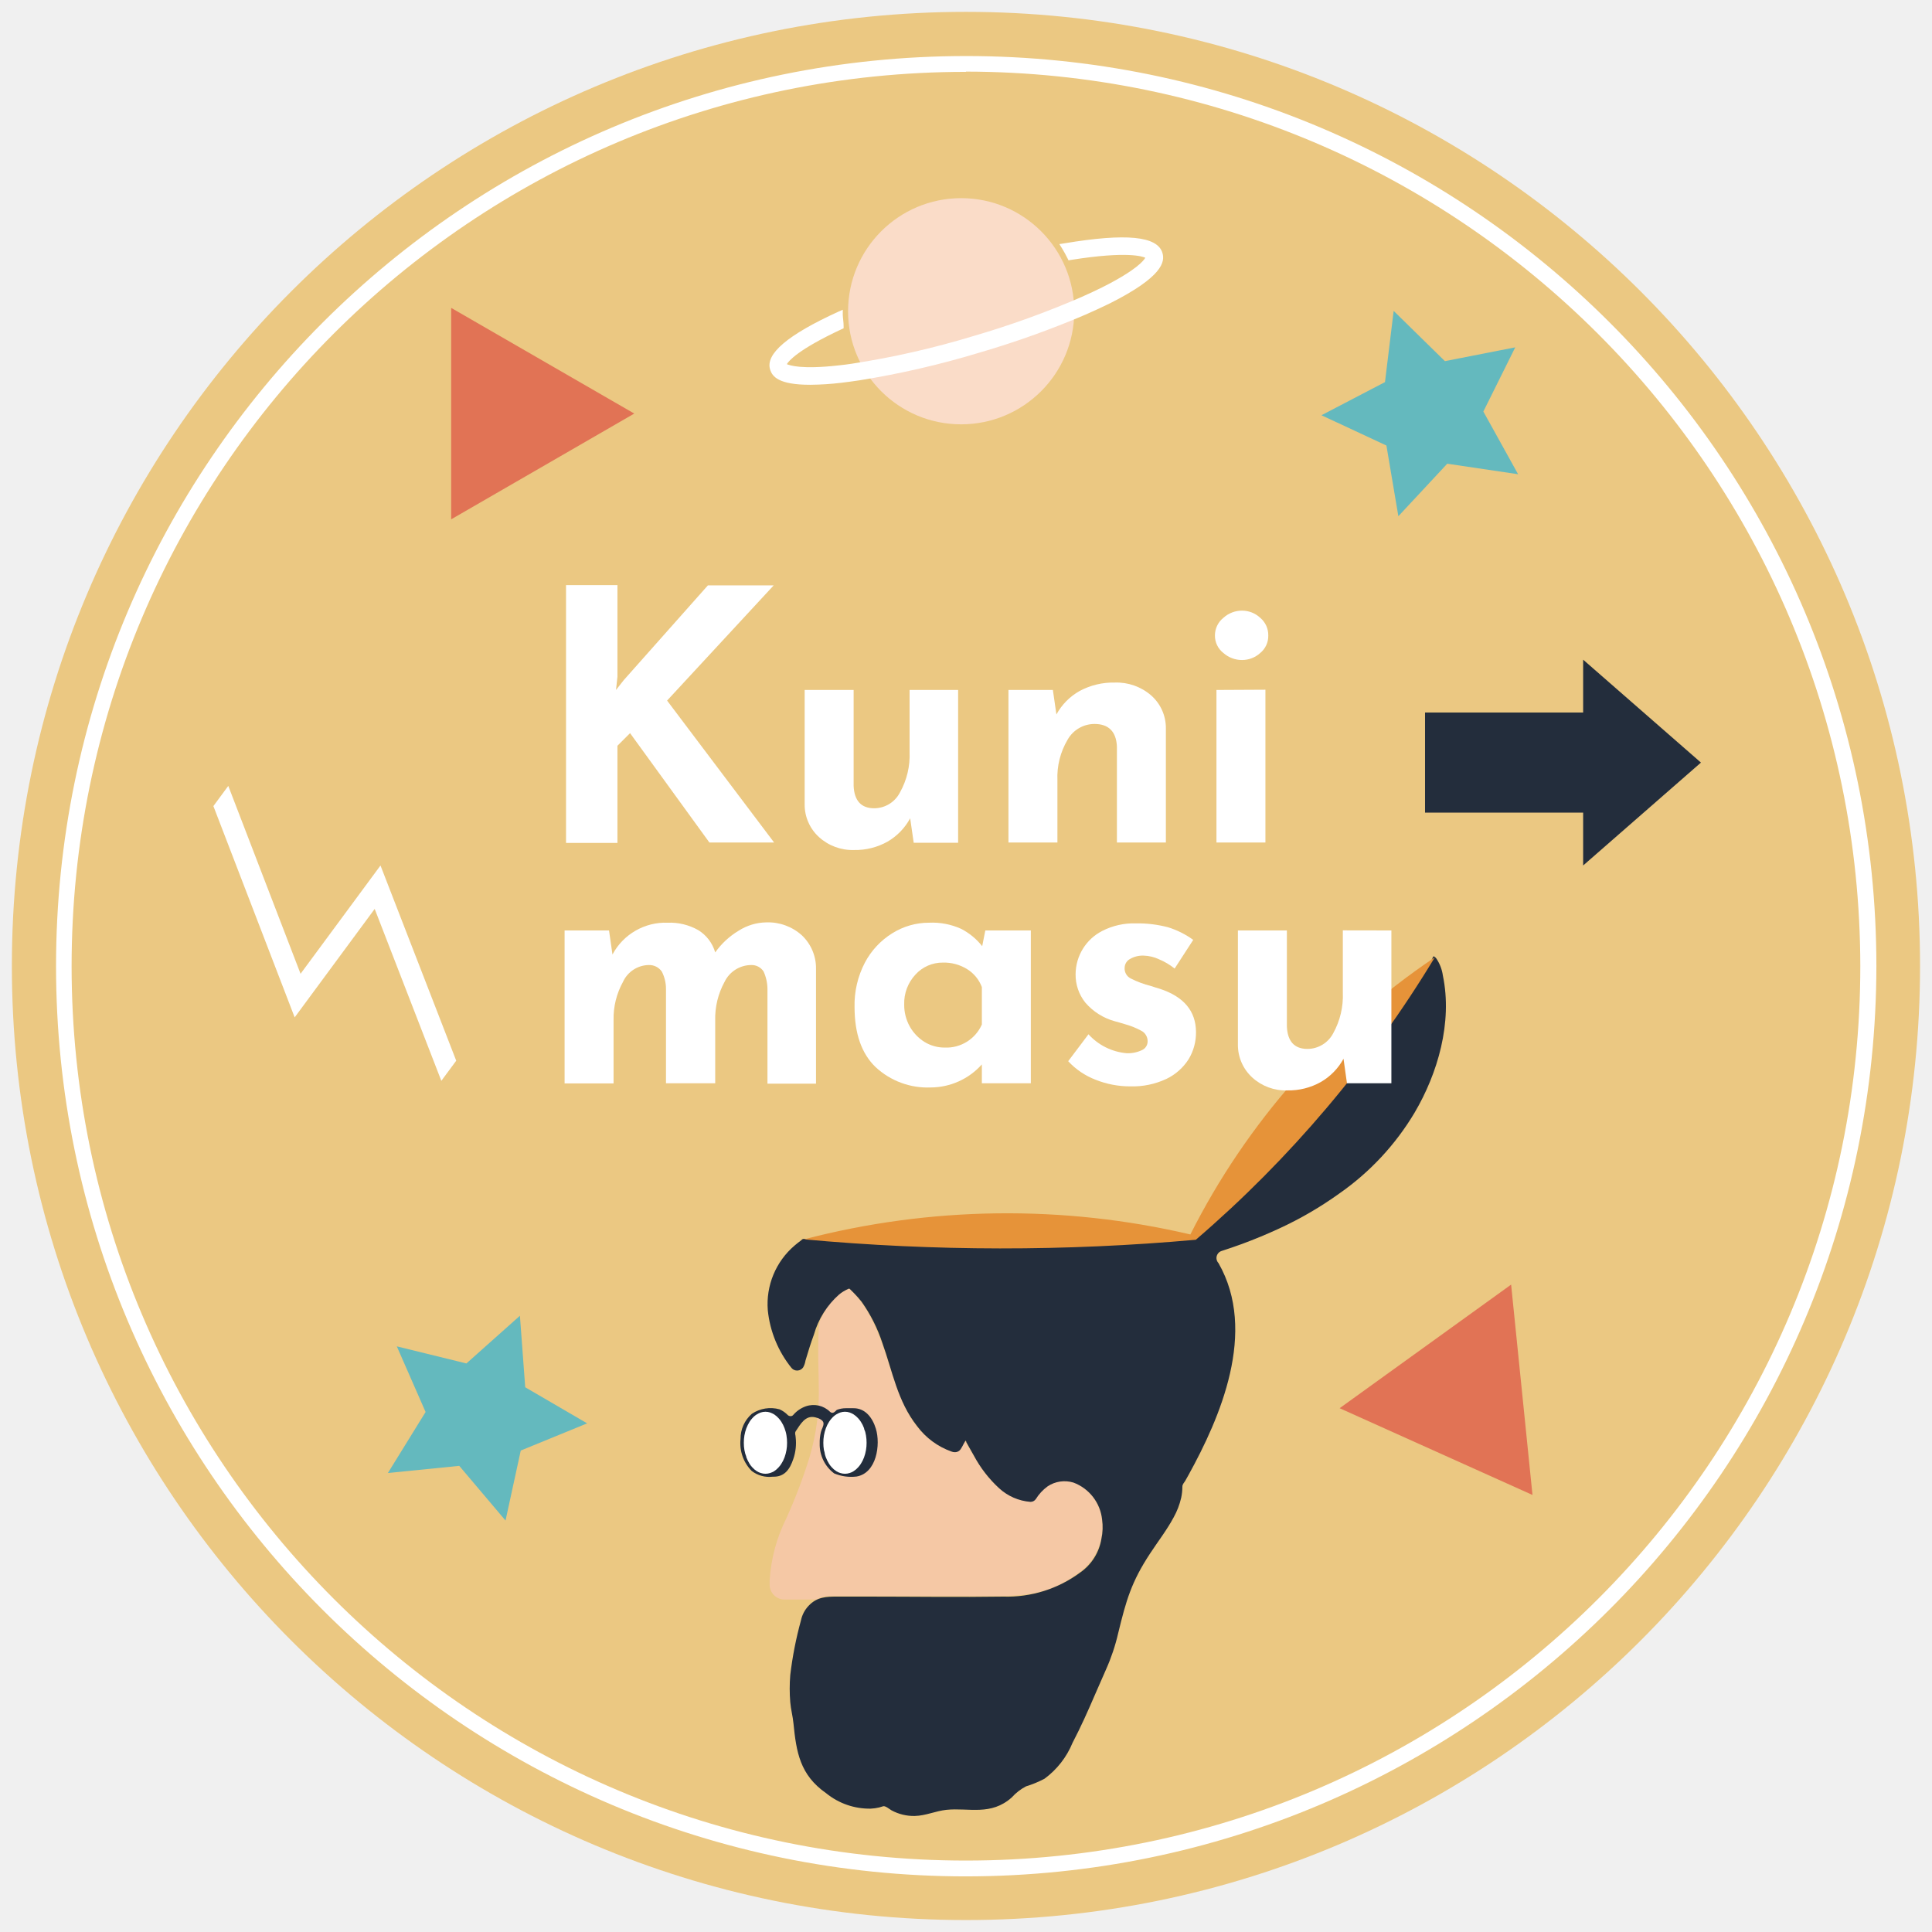
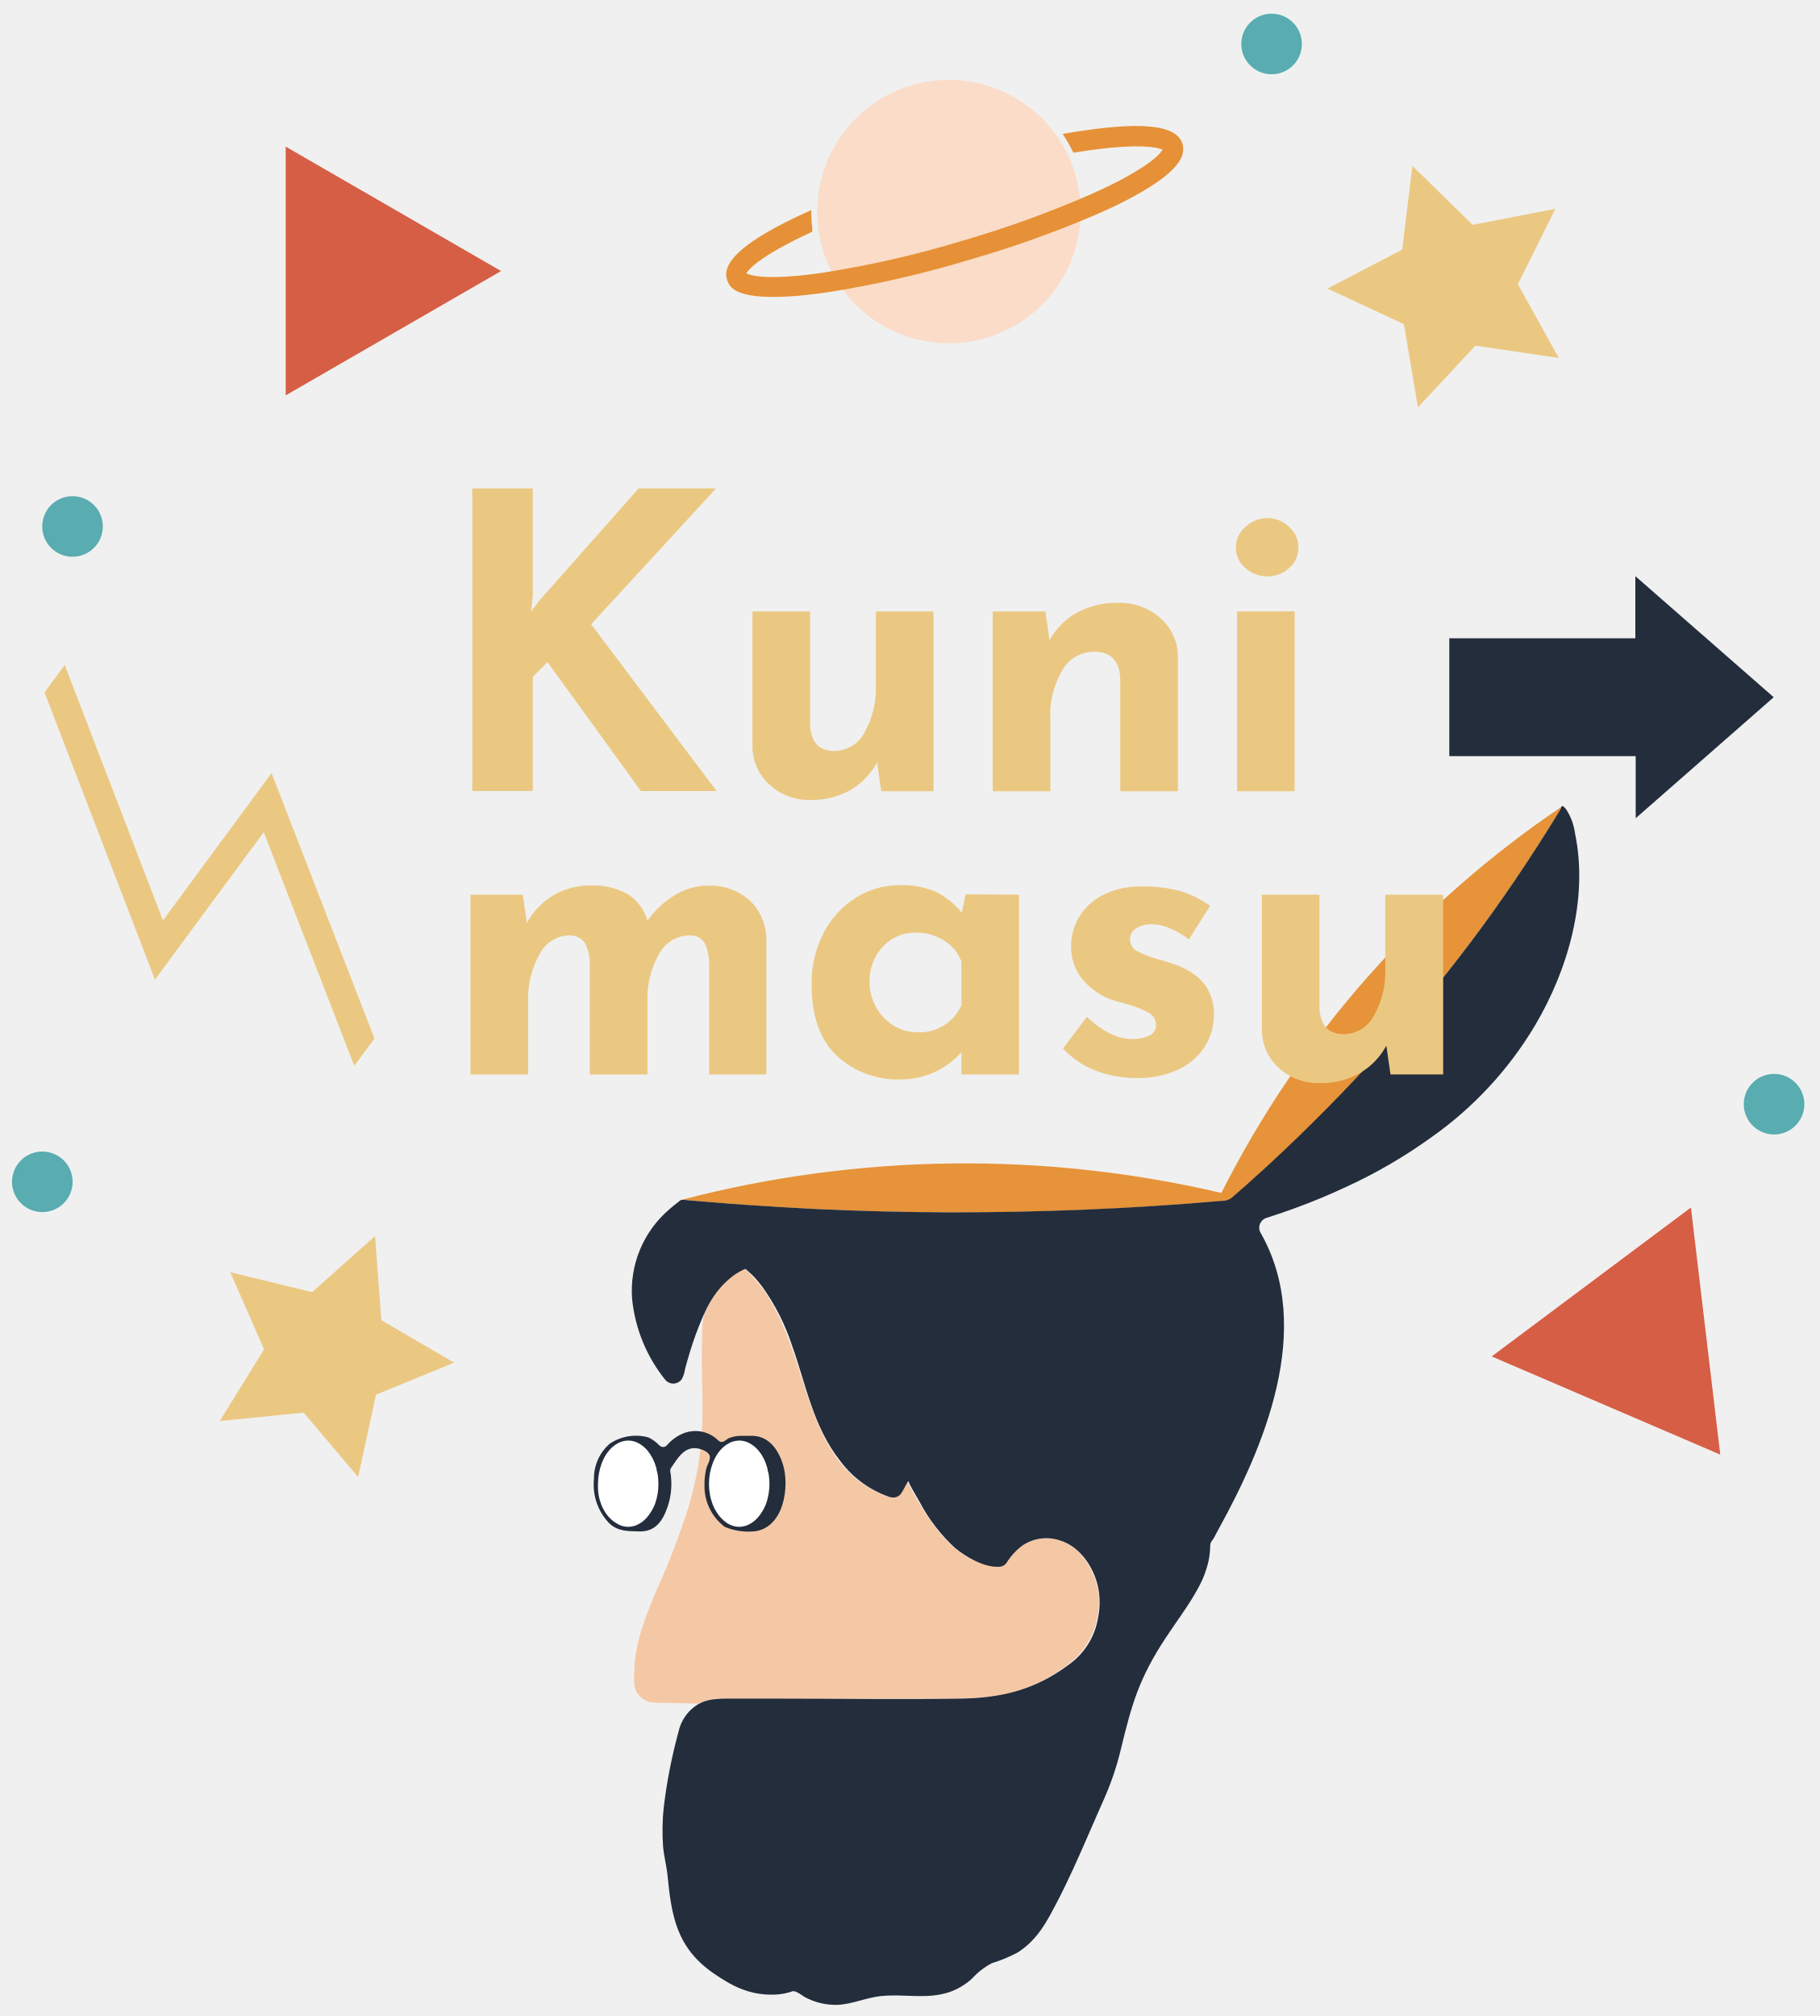
- <svg xmlns="http://www.w3.org/2000/svg" viewBox="0 0 229.61 229.61">
+ <svg xmlns="http://www.w3.org/2000/svg" viewBox="0 0 207.21 229.61">
  <defs>
-     <style>.cls-1{fill:#ebc882;}.cls-2{fill:#fff;}.cls-3{fill:#f5c8a5;}.cls-4{fill:#232d3c;}.cls-5{fill:#e69339;}.cls-6{fill:#64b9be;}.cls-7{fill:#e17355;}.cls-8{fill:#fadcc8;}</style>
+     <style>.cls-1{fill:#e69339;}.cls-2{fill:#f5c8a5;}.cls-3{fill:#232d3c;}.cls-4{fill:#fff;}.cls-5{fill:#ebc882;}.cls-6{fill:#fadcc8;}.cls-7{fill:#e69137;}.cls-8{fill:#d65e44;}.cls-9{fill:#59acb0;}</style>
  </defs>
-   <g id="de_BG">
-     <circle class="cls-1" cx="114.8" cy="114.8" r="113.39" />
-     <path class="cls-2" d="M114.8,223A108.17,108.17,0,1,1,223,114.8,108.29,108.29,0,0,1,114.8,223Zm0-214.46A106.29,106.29,0,1,0,221.09,114.8,106.42,106.42,0,0,0,114.8,8.51Z" />
-   </g>
  <g id="face">
-     <path class="cls-3" d="M93.21,190.1a1.77,1.77,0,0,1-1.74-1.79v-.52a19.13,19.13,0,0,1,2-7.38,62.91,62.91,0,0,0,2.73-7.19C98,167,97,164.17,97.3,157.94a4,4,0,0,1,.16-1c.8-1.66,1.59-3,3.45-3.8h0l0,0c6,5.45,4,16.42,12.16,19.34a.76.76,0,0,0,1.1-.46l.48-.87c1.67,3,3.75,6.86,7.62,7.27a.75.75,0,0,0,.85-.43l.21-.35a3.89,3.89,0,0,1,4.59-1.36,5.46,5.46,0,0,1,3,4,6.73,6.73,0,0,1-2.21,6.26c-3.73,2.9-6.41,3.14-10.88,3.14H98.68a3.33,3.33,0,0,0-1.66.42Z" />
-     <path class="cls-4" d="M98.66,167.8a2.79,2.79,0,0,0-2.88-.67,3.51,3.51,0,0,0-1.48,1,.41.41,0,0,1-.45.16.45.45,0,0,1-.21-.1,3.17,3.17,0,0,0-1-.7,4,4,0,0,0-3.28.53,3.92,3.92,0,0,0-1.35,3,4.7,4.7,0,0,0,1.33,3.8,3.44,3.44,0,0,0,2.49.68c1.44.05,2.05-.92,2.45-2.1a5.89,5.89,0,0,0,.28-2.6c0-.24-.14-.45,0-.69.54-.78,1.13-2,2.39-1.65.28.06.89.29.92.67s-.23.7-.31,1.06a5.2,5.2,0,0,0-.14,1.36,4.29,4.29,0,0,0,1.72,3.56,5.25,5.25,0,0,0,2.65.37c2.4-.4,2.88-3.81,2.3-5.69-.39-1.27-1.24-2.49-2.77-2.43l-.78,0a3,3,0,0,0-1.09.2C99.24,167.75,99,168.08,98.66,167.8Z" />
-     <path class="cls-4" d="M144.81,150.11c4.67,8.16.17,18.42-3.55,25.17l-.4.71c-.13.23-.34.39-.34.7a6.33,6.33,0,0,1-.14,1.31,8.86,8.86,0,0,1-.9,2.34c-.81,1.51-1.85,2.84-2.78,4.26-2.25,3.41-2.86,5.6-3.81,9.5a23.36,23.36,0,0,1-1.44,4.3c-.44,1-.86,1.95-1.28,2.92-.86,2-1.71,3.91-2.7,5.8a10,10,0,0,1-3.33,4.27,12.3,12.3,0,0,1-2.2.91,6,6,0,0,0-1.69,1.31c-2.48,2.23-5.12,1.21-7.76,1.48-1.28.13-2.46.7-3.77.73a5.56,5.56,0,0,1-2.77-.67c-.18-.1-.75-.58-1-.48l-.47.14a5.26,5.26,0,0,1-1,.14,8.16,8.16,0,0,1-5.29-1.83c-3.14-2.18-3.55-4.93-3.89-8.3-.08-.85-.31-1.66-.38-2.51a19.58,19.58,0,0,1,0-3.25,44.18,44.18,0,0,1,1.27-6.48,3.57,3.57,0,0,1,.91-1.74c1-1.06,2.1-1.09,3.41-1.09h3.72c5.33,0,10.65.08,16,0a14.62,14.62,0,0,0,9.17-2.88,6.07,6.07,0,0,0,2.5-4,6.47,6.47,0,0,0,.08-2.28,5.28,5.28,0,0,0-3.4-4.39,3.61,3.61,0,0,0-3.08.45,5.35,5.35,0,0,0-1.39,1.5.76.76,0,0,1-.65.34,6.22,6.22,0,0,1-3.72-1.62,14.59,14.59,0,0,1-3-3.88l-.6-1.06-.29-.52c0-.06-.07-.27-.13-.15l-.19.33a5.79,5.79,0,0,1-.36.64.8.8,0,0,1-.66.36,1.06,1.06,0,0,1-.43-.08,8.73,8.73,0,0,1-4.07-3c-2.37-3-2.93-6.54-4.15-9.92a18.5,18.5,0,0,0-2.46-4.88,12.4,12.4,0,0,0-.88-1c-.16-.17-.32-.33-.49-.49s-.2,0-.3,0a4.52,4.52,0,0,0-1,.62,10,10,0,0,0-3,4.77c-.37,1-.68,2-1,3.08a2.42,2.42,0,0,1-.28.82.87.87,0,0,1-1.37.08,13,13,0,0,1-2.83-6.87,9.14,9.14,0,0,1,3.18-7.69c.24-.21.5-.41.76-.6.1-.08.17-.2.33-.19l.18,0,.37,0,.72.07,1.44.12,2.88.21q2.88.21,5.77.34,5.76.27,11.53.29,11.55,0,23-1a1.23,1.23,0,0,0,.82-.25l.65-.57,1.3-1.16c.85-.77,1.7-1.55,2.53-2.34q2.49-2.34,4.87-4.81,4.7-4.86,8.89-10.15a132.2,132.2,0,0,0,7.77-10.86q.9-1.4,1.77-2.82l.21-.36s.09-.33.19-.29l.1.06a1.08,1.08,0,0,1,.21.22,4.83,4.83,0,0,1,.76,2c1.16,5.58-.61,11.63-3.37,16.31a31.16,31.16,0,0,1-8.92,9.58,43.24,43.24,0,0,1-7.18,4.18q-2.16,1-4.38,1.82c-.8.29-1.6.57-2.41.83A.88.88,0,0,0,144.81,150.11Z" />
-     <path class="cls-5" d="M141.47,146.71a95.58,95.58,0,0,0-45.92.58,257.8,257.8,0,0,0,46.57.05,139.13,139.13,0,0,0,28.4-33.56A86.68,86.68,0,0,0,141.47,146.71Z" />
-     <path class="cls-2" d="M88.4,171.47a5.1,5.1,0,0,1,.07-.87,5.2,5.2,0,0,1,.23-.86,4.73,4.73,0,0,1,.39-.78,2.88,2.88,0,0,1,.3-.39,2.34,2.34,0,0,1,.56-.48,2.43,2.43,0,0,1,.46-.22,1.79,1.79,0,0,1,1.12,0,2.86,2.86,0,0,1,.47.22,2.79,2.79,0,0,1,.55.48,2.88,2.88,0,0,1,.3.39,3.56,3.56,0,0,1,.39.78c.05.14.1.28.14.43a3.29,3.29,0,0,1,.09.43,5.1,5.1,0,0,1,.07.87,4.91,4.91,0,0,1-.07.86,5.06,5.06,0,0,1-.23.87,3.79,3.79,0,0,1-.39.78,2.88,2.88,0,0,1-.3.39,2.79,2.79,0,0,1-.55.48,2.18,2.18,0,0,1-.47.21,1.79,1.79,0,0,1-1.12,0,1.92,1.92,0,0,1-.46-.21,2.59,2.59,0,0,1-.56-.48,2.88,2.88,0,0,1-.3-.39,5.16,5.16,0,0,1-.39-.78c0-.14-.09-.28-.13-.43s-.07-.29-.1-.44A4.91,4.91,0,0,1,88.4,171.47Z" />
-     <path class="cls-2" d="M97.85,171.47a5.1,5.1,0,0,1,.07-.87,5.2,5.2,0,0,1,.23-.86,4.06,4.06,0,0,1,.39-.78,2.88,2.88,0,0,1,.3-.39,2.34,2.34,0,0,1,.56-.48,2.43,2.43,0,0,1,.46-.22,1.79,1.79,0,0,1,1.12,0,2.43,2.43,0,0,1,.46.22,2.59,2.59,0,0,1,.56.48,2.88,2.88,0,0,1,.3.39,3.56,3.56,0,0,1,.39.78c0,.14.1.28.14.43s.07.29.09.43a5.1,5.1,0,0,1,.07.87,4.91,4.91,0,0,1-.07.86,5.06,5.06,0,0,1-.23.87,3.79,3.79,0,0,1-.39.78,2.88,2.88,0,0,1-.3.39,2.59,2.59,0,0,1-.56.48,1.92,1.92,0,0,1-.46.21,1.79,1.79,0,0,1-1.12,0,1.92,1.92,0,0,1-.46-.21,2.59,2.59,0,0,1-.56-.48,2.88,2.88,0,0,1-.3-.39,4.37,4.37,0,0,1-.39-.78,3.06,3.06,0,0,1-.13-.43c0-.14-.07-.29-.1-.44A4.91,4.91,0,0,1,97.85,171.47Z" />
+     <path class="cls-1" d="M139.11,135.87a127.94,127.94,0,0,0-61.44.77,344.8,344.8,0,0,0,62.3.08,186,186,0,0,0,38-44.91A116.09,116.09,0,0,0,139.11,135.87Z" />
+     <path class="cls-2" d="M74.54,193.92a2.36,2.36,0,0,1-2.32-2.39v-.7c0-3.61,1.29-6.68,2.63-9.88a83.73,83.73,0,0,0,3.66-9.61c2.36-8.34,1.13-12.11,1.5-20.44a5.05,5.05,0,0,1,.22-1.28c1.07-2.23,2.12-4,4.6-5.09l0,0,.06.06c8,7.29,5.3,22,16.27,25.87a1,1,0,0,0,1.47-.61c.21-.39.43-.78.65-1.17,2.23,4.06,5,9.18,10.18,9.73a1,1,0,0,0,1.15-.57l.28-.48c1.16-2,4.12-2.64,6.14-1.82,2.22.9,3.47,3.21,4,5.35a9,9,0,0,1-3,8.39c-5,3.86-8.58,4.19-14.56,4.19H81.86a4.58,4.58,0,0,0-2.22.56Z" />
+     <path class="cls-3" d="M81.83,164.08a3.7,3.7,0,0,0-3.84-.89,4.87,4.87,0,0,0-2,1.38.56.56,0,0,1-.59.22.59.59,0,0,1-.28-.15,4.34,4.34,0,0,0-1.27-.93,5.36,5.36,0,0,0-4.39.71,5.21,5.21,0,0,0-1.81,4,6.34,6.34,0,0,0,1.77,5.1c1,.92,2.13.86,3.34.9,1.92.07,2.74-1.24,3.28-2.81a8.21,8.21,0,0,0,.38-3.48c0-.31-.19-.6,0-.93.72-1,1.51-2.61,3.2-2.2.37.08,1.19.4,1.23.9s-.31.94-.42,1.42a7.46,7.46,0,0,0-.19,1.82,5.78,5.78,0,0,0,2.31,4.76,6.94,6.94,0,0,0,3.54.49c3.21-.53,3.86-5.1,3.08-7.61-.53-1.7-1.65-3.33-3.7-3.25l-1,0a3.91,3.91,0,0,0-1.47.27C82.62,164,82.33,164.47,81.83,164.08Z" />
+     <path class="cls-3" d="M143.58,140.42c6.24,10.92.22,24.65-4.75,33.67-.17.32-.35.64-.53,1s-.46.52-.46.93a9.39,9.39,0,0,1-.19,1.76,11.46,11.46,0,0,1-1.2,3.12c-1.08,2-2.48,3.8-3.72,5.7-3,4.57-3.83,7.49-5.09,12.72A32.69,32.69,0,0,1,125.7,205c-.58,1.29-1.14,2.6-1.71,3.9-1.14,2.62-2.29,5.23-3.61,7.76-1.15,2.21-2.21,4.26-4.46,5.71a16.3,16.3,0,0,1-2.94,1.22,8.11,8.11,0,0,0-2.26,1.75c-3.32,3-6.85,1.63-10.38,2-1.72.18-3.28.94-5,1a7.35,7.35,0,0,1-3.7-.9c-.24-.13-1-.77-1.39-.64a6.32,6.32,0,0,1-.62.18,6.57,6.57,0,0,1-1.32.19c-2.83.12-4.88-.92-7.08-2.45-4.2-2.92-4.75-6.58-5.2-11.1-.11-1.13-.42-2.22-.51-3.36a25.27,25.27,0,0,1,.07-4.35,59.29,59.29,0,0,1,1.69-8.67,4.88,4.88,0,0,1,1.22-2.32c1.35-1.42,2.82-1.46,4.56-1.46h5c7.13,0,14.25.11,21.38,0,4.63-.07,8.46-1,12.27-3.85a8.16,8.16,0,0,0,3.35-5.33,8.93,8.93,0,0,0,.1-3c-.34-2.42-2-5.16-4.55-5.87a4.87,4.87,0,0,0-4.13.59,7.21,7.21,0,0,0-1.84,2,1.1,1.1,0,0,1-.88.45c-1.73.07-3.77-1.14-5-2.16a19.25,19.25,0,0,1-4-5.2q-.42-.71-.81-1.41l-.38-.7c0-.08-.1-.37-.19-.2l-.24.43a9.25,9.25,0,0,1-.49.87,1.1,1.1,0,0,1-.88.48,1.43,1.43,0,0,1-.58-.11,11.72,11.72,0,0,1-5.45-4c-3.16-4-3.92-8.74-5.55-13.27a24.53,24.53,0,0,0-3.29-6.52,14.22,14.22,0,0,0-1.17-1.4L85,144.6c-.16-.14-.27,0-.4.05a6.55,6.55,0,0,0-1.31.82c-2.17,1.75-3.07,3.94-4,6.39-.5,1.35-.91,2.73-1.28,4.12a3.1,3.1,0,0,1-.36,1.1,1.19,1.19,0,0,1-1.85.11A17.49,17.49,0,0,1,72,148a12.2,12.2,0,0,1,4.25-10.28,12.93,12.93,0,0,1,1-.81c.14-.1.23-.27.45-.25l.24,0,.48.05,1,.08,1.93.16c1.28.11,2.57.2,3.85.29,2.57.18,5.15.33,7.72.46q7.71.36,15.42.38c10.31,0,20.56-.41,30.83-1.31a1.66,1.66,0,0,0,1.09-.33l.88-.77c.58-.51,1.16-1,1.73-1.54,1.14-1,2.28-2.08,3.4-3.13q3.33-3.15,6.5-6.44c4.19-4.34,8.15-8.85,11.9-13.58s7.16-9.51,10.39-14.53c.81-1.25,1.59-2.5,2.37-3.77.09-.16.19-.32.29-.48s.12-.45.25-.39l.14.08a1.58,1.58,0,0,1,.28.3,6.65,6.65,0,0,1,1,2.73c1.55,7.46-.82,15.54-4.52,21.81A41.69,41.69,0,0,1,163,129.55a57.65,57.65,0,0,1-9.61,5.6q-2.88,1.35-5.86,2.44c-1.07.39-2.14.76-3.22,1.1A1.18,1.18,0,0,0,143.58,140.42Z" />
+     <path class="cls-4" d="M68.11,169a6.76,6.76,0,0,1,.41-2.31,5.7,5.7,0,0,1,.52-1.05,4.81,4.81,0,0,1,.4-.52,3.69,3.69,0,0,1,.74-.63,2.49,2.49,0,0,1,1.37-.42,2.67,2.67,0,0,1,.75.12,2.37,2.37,0,0,1,.62.3,3.49,3.49,0,0,1,.75.63,6.41,6.41,0,0,1,.39.52,5.17,5.17,0,0,1,.53,1.05q.1.28.18.57c0,.19.09.39.13.59a7.46,7.46,0,0,1,0,2.31,6.62,6.62,0,0,1-.31,1.16,4.85,4.85,0,0,1-.53,1,4.15,4.15,0,0,1-.39.52,3.27,3.27,0,0,1-.75.64,3.23,3.23,0,0,1-.62.3,2.67,2.67,0,0,1-.75.12,2.73,2.73,0,0,1-.75-.12,3.93,3.93,0,0,1-.62-.3A4.05,4.05,0,0,1,69,172.35a5.32,5.32,0,0,1-.52-1c-.07-.19-.13-.38-.19-.57s-.09-.39-.12-.59A6.41,6.41,0,0,1,68.11,169Z" />
+     <path class="cls-4" d="M80.75,169a6.76,6.76,0,0,1,.41-2.31,5.7,5.7,0,0,1,.52-1.05,4.81,4.81,0,0,1,.4-.52,3.69,3.69,0,0,1,.74-.63,2.72,2.72,0,0,1,.62-.3,2.79,2.79,0,0,1,.75-.12,2.67,2.67,0,0,1,.75.12,2.37,2.37,0,0,1,.62.3,3.49,3.49,0,0,1,.75.63,6.54,6.54,0,0,1,.4.52,5.7,5.7,0,0,1,.52,1.05q.1.28.18.57c0,.19.09.39.13.59a6.72,6.72,0,0,1,0,2.31,6.62,6.62,0,0,1-.31,1.16,5.32,5.32,0,0,1-.52,1,4.21,4.21,0,0,1-.4.52,3.27,3.27,0,0,1-.75.64,3.23,3.23,0,0,1-.62.3,2.67,2.67,0,0,1-.75.12,2.79,2.79,0,0,1-.75-.12,3.93,3.93,0,0,1-.62-.3,4.05,4.05,0,0,1-1.14-1.16,5.32,5.32,0,0,1-.52-1q-.1-.28-.18-.57a4.16,4.16,0,0,1-.13-.59A6.41,6.41,0,0,1,80.75,169Z" />
  </g>
  <g id="design">
-     <path class="cls-2" d="M73.21,82l.92-1.17,10-11.26h7.82L79.28,83.26,92,100.13H84.31l-9.43-13-1.5,1.5v11.55H67.27V69.54h6.11V80.43Z" />
-     <path class="cls-2" d="M113.87,82v18.16h-5.28l-.42-2.91a7.13,7.13,0,0,1-2.68,2.77,7.81,7.81,0,0,1-4,1,5.91,5.91,0,0,1-4.16-1.54,5.2,5.2,0,0,1-1.7-3.91V82h5.82V93.4c.08,1.77.9,2.66,2.45,2.66a3.45,3.45,0,0,0,3.05-1.87,9.05,9.05,0,0,0,1.15-4.82V82Z" />
-     <path class="cls-2" d="M136.79,82.63a5.16,5.16,0,0,1,1.77,3.91v13.59h-5.82V88.7c-.09-1.77-1-2.66-2.66-2.66a3.67,3.67,0,0,0-3.2,1.87,8.72,8.72,0,0,0-1.21,4.82v7.4h-5.82V82h5.28l.42,2.91a7.12,7.12,0,0,1,2.76-2.79,8.42,8.42,0,0,1,4.18-1A6.25,6.25,0,0,1,136.79,82.63Z" />
-     <path class="cls-2" d="M145.39,73.43a3.3,3.3,0,0,1,2.23-.86,3.17,3.17,0,0,1,2.16.86,2.68,2.68,0,0,1,.95,2.1,2.61,2.61,0,0,1-.95,2.07,3.2,3.2,0,0,1-2.16.84,3.33,3.33,0,0,1-2.23-.84,2.59,2.59,0,0,1-1-2.07A2.67,2.67,0,0,1,145.39,73.43Zm5,8.54v18.16h-5.82V82Z" />
-     <path class="cls-2" d="M95.3,111.16a5.38,5.38,0,0,1,1.68,4v13.63H91.21V117.52a5.15,5.15,0,0,0-.46-2.06,1.68,1.68,0,0,0-1.46-.77,3.54,3.54,0,0,0-3.18,2A9.08,9.08,0,0,0,85,121.3v7.44H79.15V117.52a4.49,4.49,0,0,0-.5-2.06,1.81,1.81,0,0,0-1.53-.77,3.42,3.42,0,0,0-3.08,2,9,9,0,0,0-1.12,4.55v7.52H67.1V110.58h5.28l.41,2.86a7.14,7.14,0,0,1,6.57-3.78,6.84,6.84,0,0,1,3.64.89,4.63,4.63,0,0,1,2,2.64,9.25,9.25,0,0,1,2.77-2.57,6.3,6.3,0,0,1,3.3-1A6,6,0,0,1,95.3,111.16Z" />
-     <path class="cls-2" d="M122.51,110.58v18.16h-5.82V126.5a8.19,8.19,0,0,1-6.07,2.74,9.07,9.07,0,0,1-6.55-2.41c-1.68-1.61-2.51-4-2.51-7.15a10.84,10.84,0,0,1,1.22-5.26,9.09,9.09,0,0,1,3.27-3.51,8.2,8.2,0,0,1,4.36-1.25,8.32,8.32,0,0,1,3.82.73,7.64,7.64,0,0,1,2.5,2.06l.37-1.87Zm-5.82,11.18v-4.45a4.28,4.28,0,0,0-1.73-2.12,5.2,5.2,0,0,0-2.89-.79,4.35,4.35,0,0,0-3.26,1.41,5,5,0,0,0-1.35,3.58,5.26,5.26,0,0,0,.66,2.6,5.08,5.08,0,0,0,1.77,1.85,4.55,4.55,0,0,0,2.39.66A4.61,4.61,0,0,0,116.69,121.76Z" />
-     <path class="cls-2" d="M130.2,128.32a8.66,8.66,0,0,1-3.25-2.2l2.41-3.2a6.93,6.93,0,0,0,4.53,2.25,3.88,3.88,0,0,0,1.81-.36,1.13,1.13,0,0,0,.69-1.06,1.39,1.39,0,0,0-.79-1.27,8.85,8.85,0,0,0-1.77-.72c-.65-.2-1.09-.32-1.31-.38a7.08,7.08,0,0,1-3.53-2.22,5.28,5.28,0,0,1-1.16-3.39,5.81,5.81,0,0,1,3.16-5.13,8.2,8.2,0,0,1,4-.9,14.06,14.06,0,0,1,3.82.46,10.25,10.25,0,0,1,3,1.5l-2.21,3.41a7.61,7.61,0,0,0-1.85-1.1,4.59,4.59,0,0,0-1.85-.44,3,3,0,0,0-1.62.41,1.21,1.21,0,0,0-.62,1,1.32,1.32,0,0,0,.73,1.31,11.19,11.19,0,0,0,2.39.89l.52.17.56.17q4.27,1.41,4.28,5.15a6.1,6.1,0,0,1-.87,3.2,6.4,6.4,0,0,1-2.64,2.35,9.44,9.44,0,0,1-4.31.89A11,11,0,0,1,130.2,128.32Z" />
-     <path class="cls-2" d="M165.36,110.58v18.16h-5.28l-.41-2.91a7.13,7.13,0,0,1-2.69,2.76,7.81,7.81,0,0,1-4,1,5.88,5.88,0,0,1-4.15-1.53,5.24,5.24,0,0,1-1.71-3.91V110.58h5.82V122c.08,1.77.9,2.66,2.45,2.66a3.47,3.47,0,0,0,3.06-1.87,9.19,9.19,0,0,0,1.14-4.83v-7.39Z" />
-     <polygon class="cls-6" points="180.42 56.36 172 55.11 166.19 61.35 164.77 52.95 157.05 49.35 164.6 45.41 165.63 36.95 171.72 42.92 180.08 41.28 176.29 48.91 180.42 56.36" />
-     <polygon class="cls-7" points="75.38 49.15 53.62 36.59 53.62 61.72 75.38 49.15" />
-     <path class="cls-4" d="M169.36,84.68h18.79V78.4h0l14,12.23-14,12.23h0V96.58H169.36Z" />
-     <polygon class="cls-2" points="45.22 102.86 35.72 115.73 27.13 93.4 25.36 95.8 35.02 120.91 44.53 108.02 52.45 128.45 52.46 128.44 54.22 126.06 45.22 102.86" />
-     <path class="cls-8" d="M100.79,37a13.44,13.44,0,1,1,13.43,13.43A13.43,13.43,0,0,1,100.79,37" />
-     <path class="cls-2" d="M138.15,30.06h0c-.59-2-4.3-2.37-11.66-1.14l-.59.09.32.51c.23.37.44.76.64,1.16l.13.26.29-.05c6.79-1.08,8.54-.39,8.83-.26-.16.31-1,1.45-5.14,3.53-.68.34-1.46.7-2.44,1.14a108.91,108.91,0,0,1-12.85,4.64,103.6,103.6,0,0,1-14.41,3.28c-.53.08-1.06.15-1.56.2-4.48.51-5.84,0-6.2-.14.22-.38,1.34-1.74,6.48-4.14l.27-.12,0-.29c0-.42-.08-.85-.1-1.32l0-.6-.54.24c-6,2.74-8.66,5-8.1,6.85.25.85,1,1.83,4.77,1.83a33.31,33.31,0,0,0,3.71-.24c.68-.08,1.4-.18,2.14-.29a108.37,108.37,0,0,0,14.19-3.27,112.39,112.39,0,0,0,12.64-4.52c1.13-.5,2.11-.95,3-1.39C138.16,32.89,138.47,31.12,138.15,30.06Z" />
-     <polygon class="cls-6" points="60.08 180.71 54.58 174.21 46.1 175.06 50.58 167.81 47.16 160.01 55.43 162.04 61.79 156.37 62.42 164.87 69.78 169.16 61.89 172.39 60.08 180.71" />
-     <polygon class="cls-7" points="182.13 177.67 179.59 152.67 159.21 167.36 182.13 177.67" />
+     <polygon class="cls-5" points="30.93 88.05 18.56 104.83 7.37 75.74 5.07 78.86 17.65 111.57 30.04 94.78 40.35 121.39 40.36 121.38 42.65 118.28 30.93 88.05" />
+     <path class="cls-6" d="M93.08,24.1a15,15,0,1,1,15,15,15,15,0,0,1-15-15" />
+     <path class="cls-7" d="M134.69,16.41h0c-.66-2.24-4.79-2.64-13-1.27l-.66.11.36.56q.39.63.72,1.29l.14.29.33-.05c7.56-1.21,9.5-.44,9.83-.3-.18.35-1.09,1.62-5.72,3.94-.76.38-1.63.78-2.73,1.27a119.91,119.91,0,0,1-14.31,5.16,115.58,115.58,0,0,1-16,3.66c-.6.09-1.18.16-1.74.23-5,.56-6.51.05-6.91-.17.25-.42,1.49-1.94,7.22-4.6l.3-.14,0-.32a13.52,13.52,0,0,1-.11-1.48l0-.66-.61.27c-6.69,3.05-9.64,5.54-9,7.62.28,1,1.14,2,5.32,2a37,37,0,0,0,4.14-.27c.76-.09,1.56-.2,2.37-.32a120.73,120.73,0,0,0,15.81-3.65,124.22,124.22,0,0,0,14.08-5c1.26-.55,2.35-1.05,3.33-1.54C134.7,19.57,135,17.59,134.69,16.41Z" />
+     <polygon class="cls-5" points="177.54 40.77 168.04 39.37 161.5 46.4 159.9 36.92 151.19 32.87 159.7 28.43 160.87 18.89 167.73 25.61 177.15 23.78 172.88 32.38 177.54 40.77" />
+     <polygon class="cls-8" points="57.07 30.87 32.54 16.7 32.54 45.03 57.07 30.87" />
+     <path class="cls-3" d="M165.07,72.7h21.19V65.62h0l15.76,13.79L186.3,93.19h0V86.12H165.07Z" />
+     <polygon class="cls-5" points="40.79 168.22 34.58 160.89 25.03 161.85 30.08 153.68 26.22 144.89 35.55 147.17 42.72 140.78 43.43 150.36 51.72 155.2 42.83 158.84 40.79 168.22" />
+     <polygon class="cls-8" points="195.93 165.67 192.59 137.53 169.9 154.49 195.93 165.67" />
+     <path class="cls-5" d="M60.49,69.64l1-1.31,11.25-12.7h8.81L67.33,71.1l14.29,19H73L62.36,75.41l-1.68,1.68v13H53.79V55.63h6.89V67.91Z" />
+     <path class="cls-5" d="M106.32,69.64V90.12h-5.95l-.47-3.28a8.15,8.15,0,0,1-3,3.12,8.89,8.89,0,0,1-4.57,1.15,6.62,6.62,0,0,1-4.69-1.74A5.86,5.86,0,0,1,85.7,85V69.64h6.56V82.53c.09,2,1,3,2.77,3a3.89,3.89,0,0,0,3.44-2.11A10.31,10.31,0,0,0,99.76,78V69.64Z" />
+     <path class="cls-5" d="M132.16,70.39a5.83,5.83,0,0,1,2,4.41V90.12h-6.57V77.23c-.09-2-1.09-3-3-3a4.13,4.13,0,0,0-3.6,2.11,9.86,9.86,0,0,0-1.36,5.44v8.34h-6.56V69.64h6l.47,3.28a8,8,0,0,1,3.11-3.14,9.43,9.43,0,0,1,4.71-1.12A7,7,0,0,1,132.16,70.39Z" />
+     <path class="cls-5" d="M141.86,60a3.72,3.72,0,0,1,2.51-1,3.57,3.57,0,0,1,2.44,1,3,3,0,0,1,1.07,2.37,3,3,0,0,1-1.07,2.34,3.6,3.6,0,0,1-2.44.94,3.75,3.75,0,0,1-2.51-.94,3,3,0,0,1-1.1-2.34A3,3,0,0,1,141.86,60Zm5.6,9.63V90.12H140.9V69.64Z" />
+     <path class="cls-5" d="M85.39,102.55a6.16,6.16,0,0,1,1.9,4.45v15.37H80.77V109.72a5.74,5.74,0,0,0-.51-2.32,1.91,1.91,0,0,0-1.64-.87A4,4,0,0,0,75,108.76,10.24,10.24,0,0,0,73.74,114v8.38H67.18V109.72a5.21,5.21,0,0,0-.56-2.32,2.08,2.08,0,0,0-1.73-.87,3.87,3.87,0,0,0-3.47,2.23,10.14,10.14,0,0,0-1.27,5.13v8.48H53.59V101.9h5.95l.47,3.23a8.07,8.07,0,0,1,7.41-4.27,7.67,7.67,0,0,1,4.1,1,5.18,5.18,0,0,1,2.22,3,10.5,10.5,0,0,1,3.12-2.91,7.15,7.15,0,0,1,3.73-1.08A6.77,6.77,0,0,1,85.39,102.55Z" />
+     <path class="cls-5" d="M116.06,101.9v20.47H109.5v-2.53a9.17,9.17,0,0,1-6.84,3.1,10.23,10.23,0,0,1-7.38-2.72q-2.84-2.72-2.84-8.06a12.28,12.28,0,0,1,1.38-5.93,10.28,10.28,0,0,1,3.68-4,9.24,9.24,0,0,1,4.92-1.41,9.58,9.58,0,0,1,4.31.82,8.73,8.73,0,0,1,2.81,2.32l.43-2.1Zm-6.56,12.6v-5a4.81,4.81,0,0,0-2-2.39,5.8,5.8,0,0,0-3.25-.89,4.9,4.9,0,0,0-3.68,1.59,5.59,5.59,0,0,0-1.53,4,5.9,5.9,0,0,0,.76,2.93,5.46,5.46,0,0,0,2,2.08,5.08,5.08,0,0,0,2.69.75A5.19,5.19,0,0,0,109.5,114.5Z" />
+     <path class="cls-5" d="M124.73,121.91a10,10,0,0,1-3.66-2.49l2.72-3.61c1.81,1.69,3.52,2.53,5.11,2.53a4.58,4.58,0,0,0,2-.39,1.3,1.3,0,0,0,.77-1.2,1.57,1.57,0,0,0-.89-1.43,10,10,0,0,0-2-.82c-.74-.22-1.23-.36-1.48-.42a7.9,7.9,0,0,1-4-2.51,6,6,0,0,1-1.31-3.82,6.55,6.55,0,0,1,.86-3.21,6.65,6.65,0,0,1,2.7-2.57,9.21,9.21,0,0,1,4.54-1,15.77,15.77,0,0,1,4.31.51,11.53,11.53,0,0,1,3.43,1.69L135.41,107a9,9,0,0,0-2.08-1.24,5.33,5.33,0,0,0-2.09-.49,3.27,3.27,0,0,0-1.83.47,1.36,1.36,0,0,0-.7,1.12,1.51,1.51,0,0,0,.82,1.48,13.18,13.18,0,0,0,2.7,1l.58.18.63.19q4.83,1.59,4.83,5.81a6.94,6.94,0,0,1-1,3.61,7.11,7.11,0,0,1-3,2.65,10.67,10.67,0,0,1-4.85,1A12.56,12.56,0,0,1,124.73,121.91Z" />
+     <path class="cls-5" d="M164.37,101.9v20.47h-6l-.47-3.28a8,8,0,0,1-3,3.12,8.79,8.79,0,0,1-4.57,1.15,6.64,6.64,0,0,1-4.69-1.74,5.86,5.86,0,0,1-1.92-4.4V101.9h6.56v12.88c.1,2,1,3,2.77,3a3.89,3.89,0,0,0,3.44-2.11,10.27,10.27,0,0,0,1.29-5.43V101.9Z" />
+     <circle class="cls-9" cx="8.26" cy="59.96" r="3.45" />
+     <circle class="cls-9" cx="144.83" cy="5.01" r="3.45" />
+     <circle class="cls-9" cx="4.82" cy="134.6" r="3.45" />
+     <circle class="cls-9" cx="202.06" cy="125.76" r="3.45" />
  </g>
</svg>
